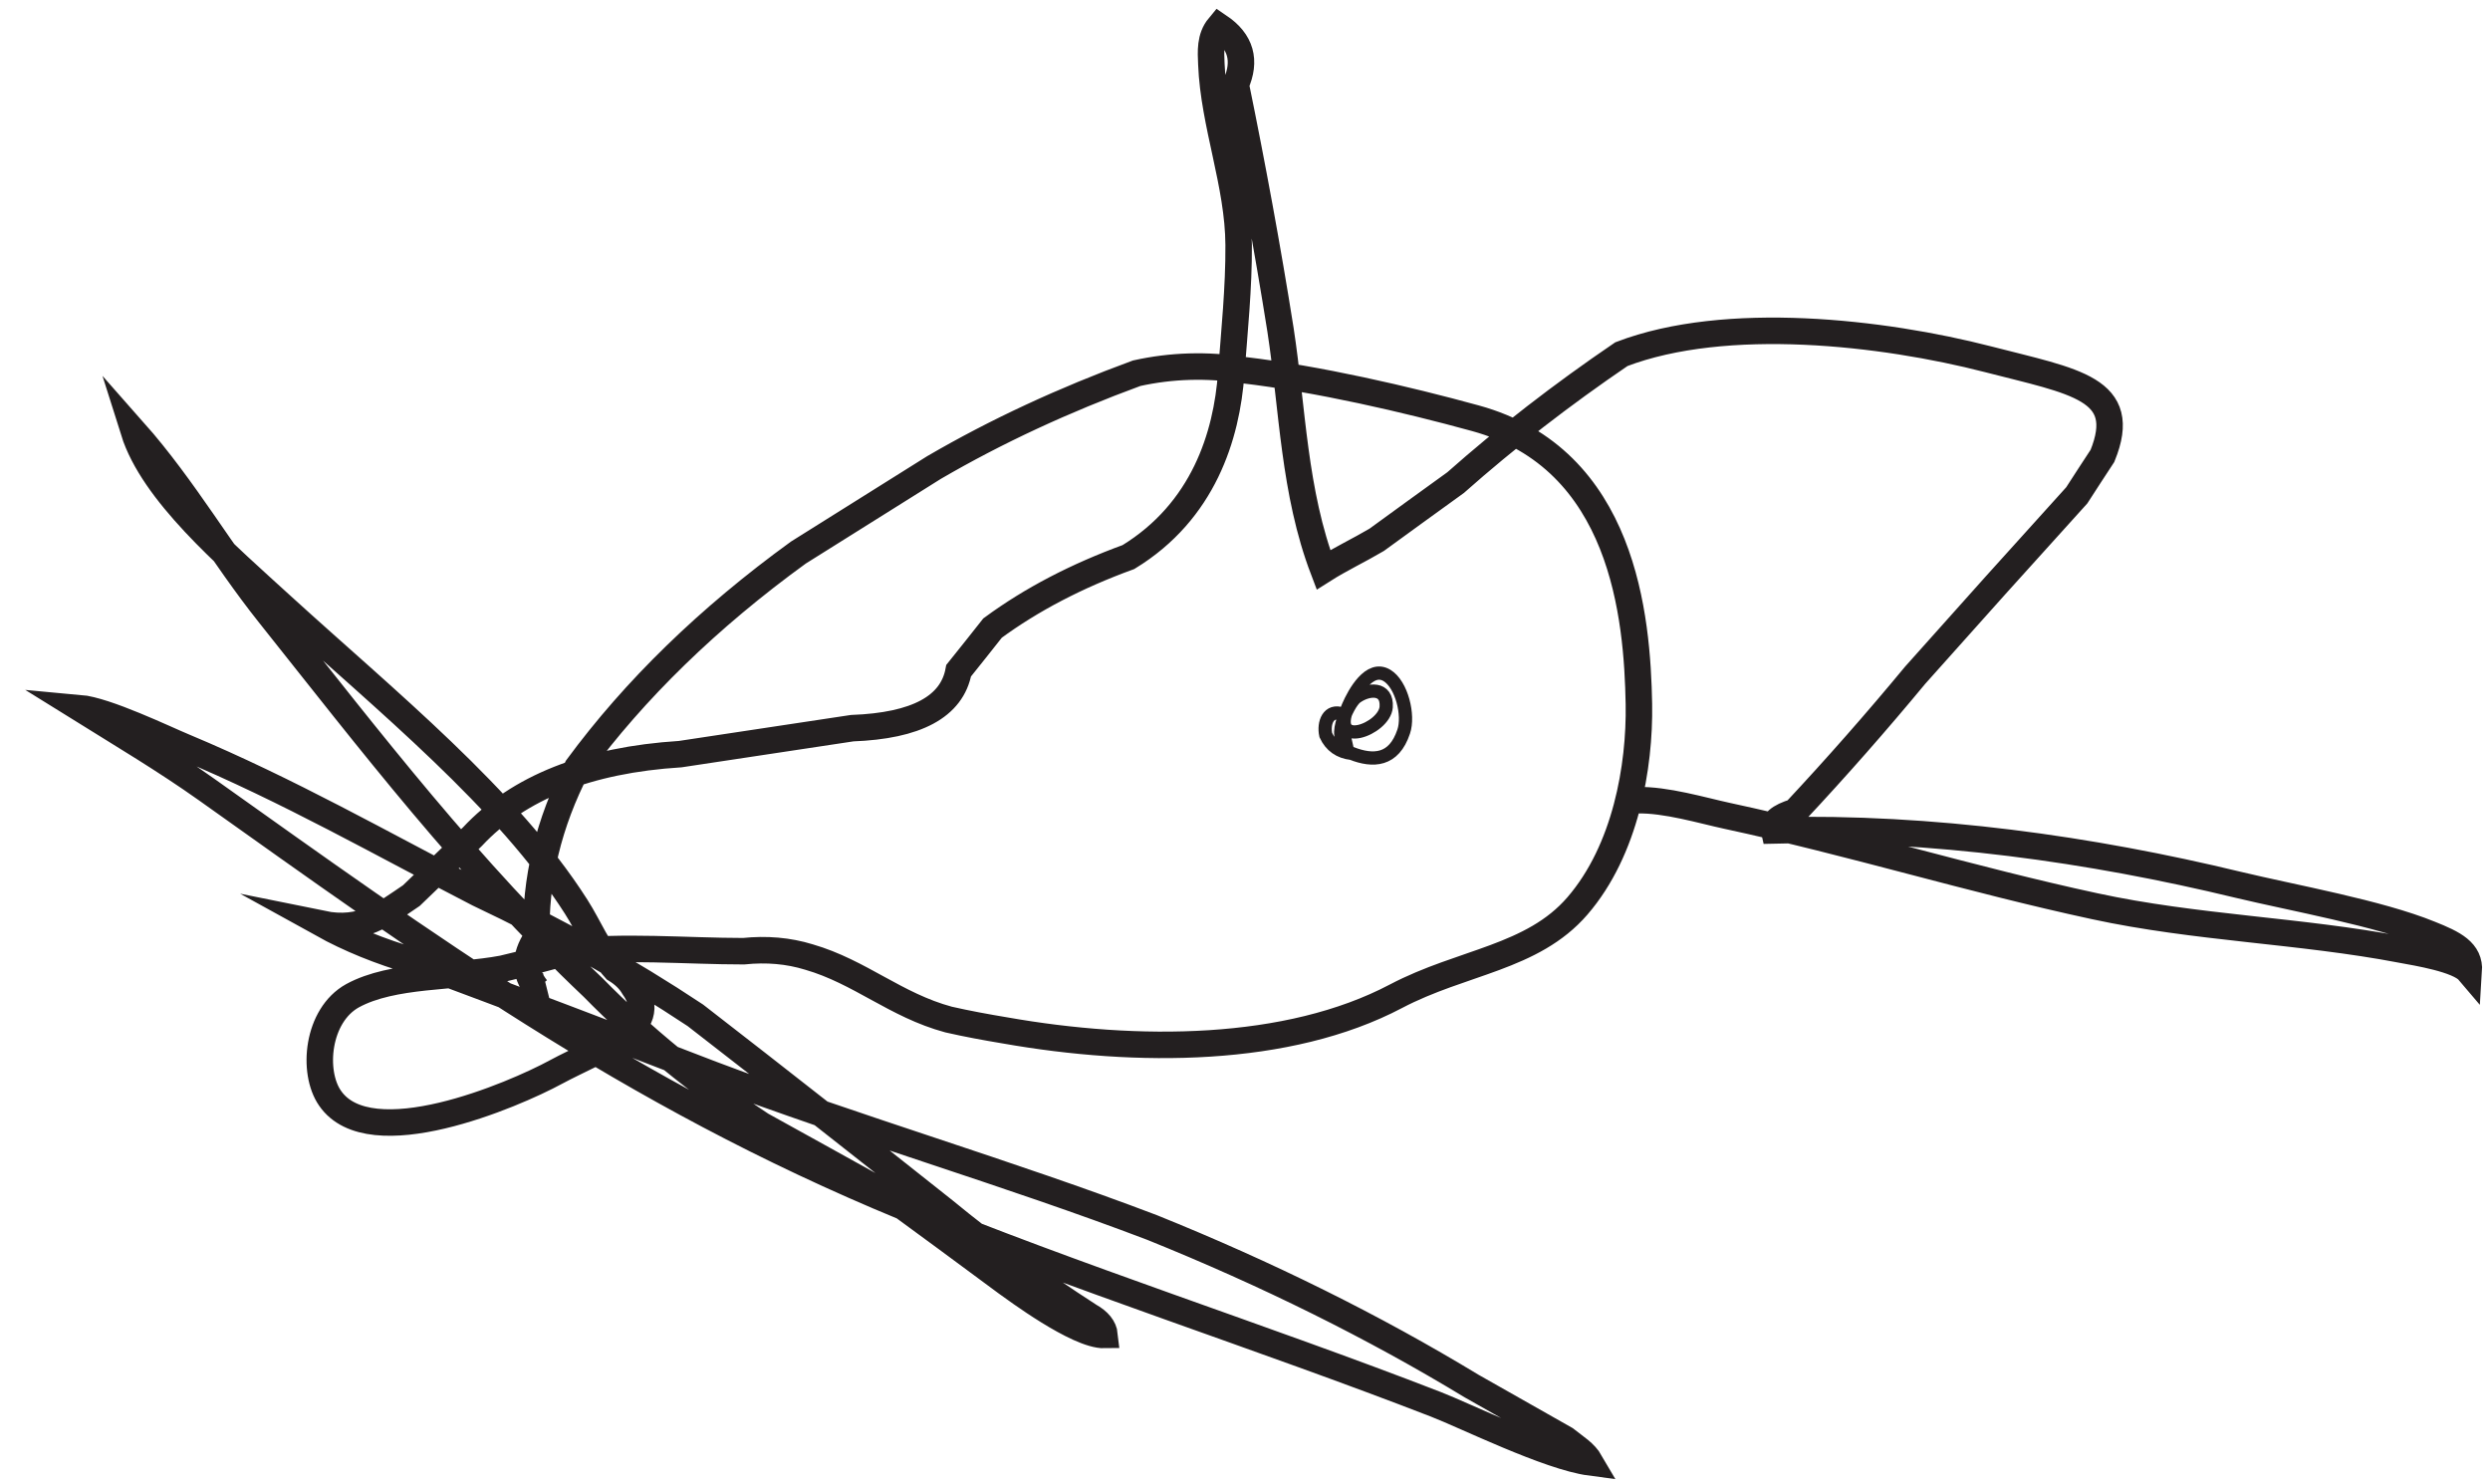
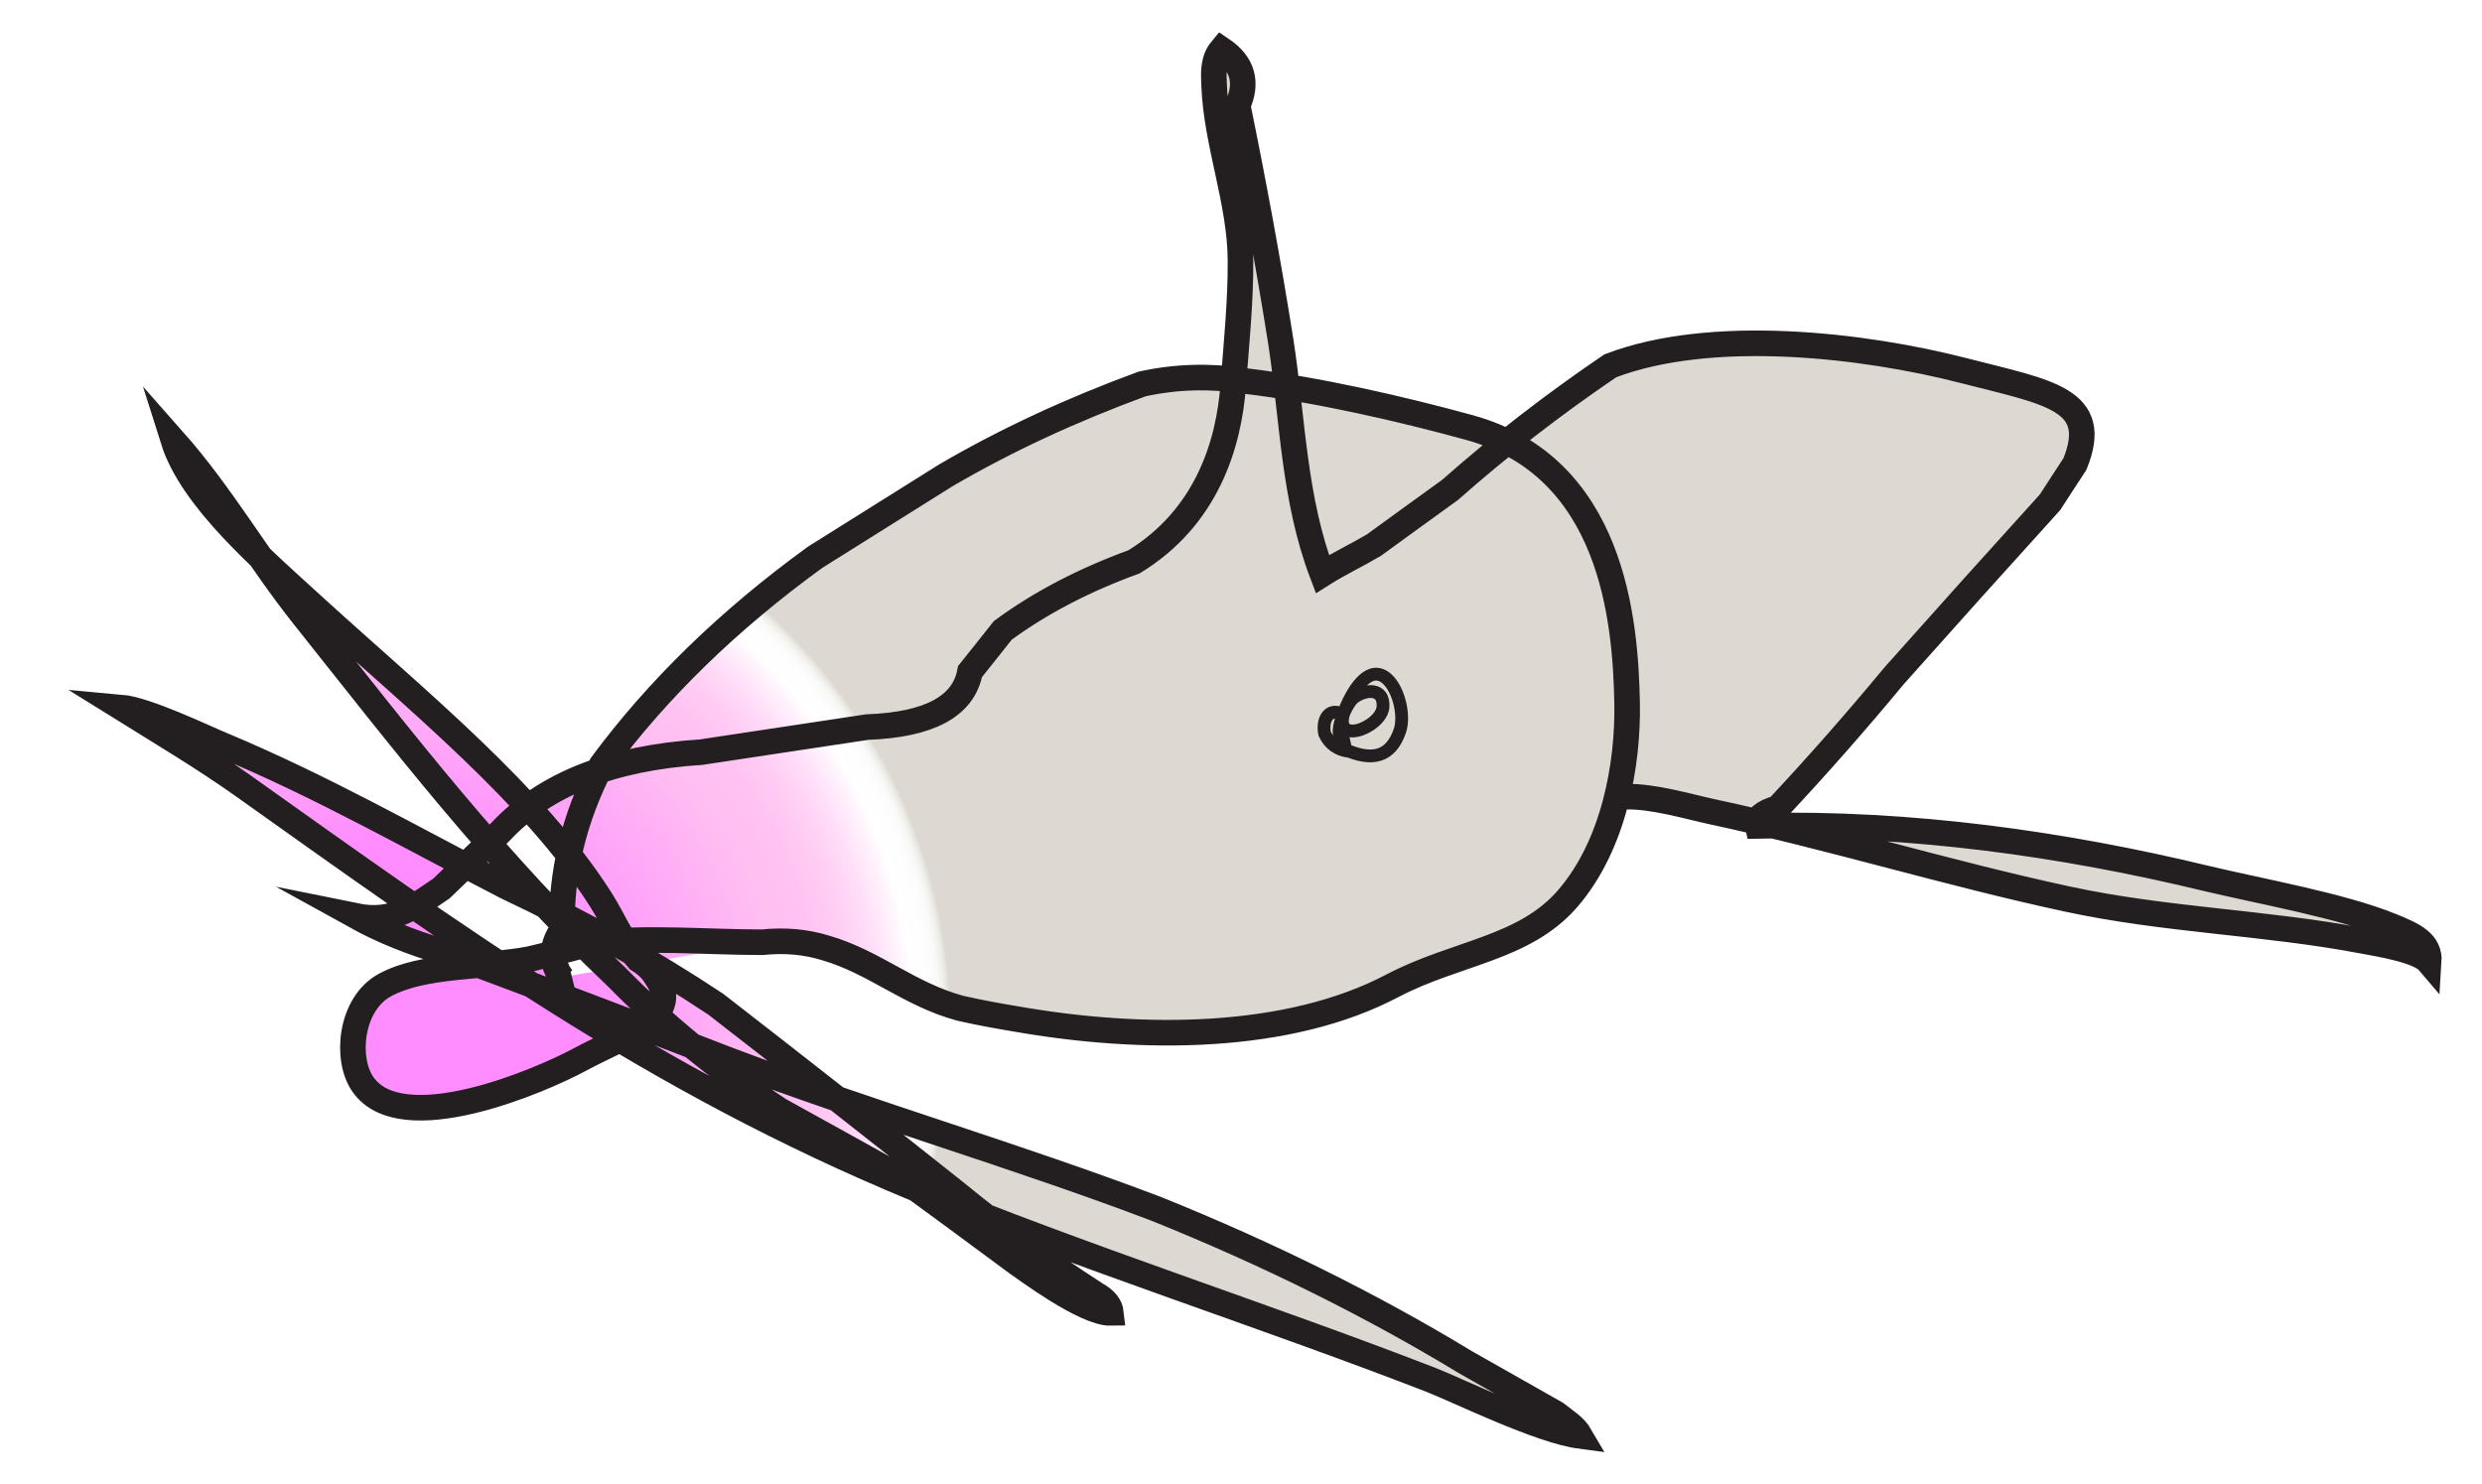
- <svg xmlns="http://www.w3.org/2000/svg" width="94" height="56" viewBox="0 0 94 56" fill="none">
-   <path d="M20.62 37.22C20.5 37.25 20.38 37.29 20.26 37.32C19.79 36.74 19.79 36.11 20.25 35.42C20.19 33.22 20.71 31.07 21.79 28.98C23.97 26.02 26.75 23.32 30.14 20.86C31.85 19.79 33.55 18.72 35.26 17.65C37.61 16.28 40.16 15.1 42.91 14.09C44.22 13.8 45.56 13.76 46.92 13.97C49.74 14.3 53.08 15.07 55.7 15.79C61.3 17.33 61.81 23.3 61.87 26.58C61.91 28.94 61.37 32.09 59.55 34.2C57.85 36.17 55.19 36.3 52.7 37.61C48.62 39.76 42.93 39.78 37.94 38.9C37.22 38.78 36.51 38.65 35.81 38.49C33.81 37.95 32.47 36.69 30.54 36.13C29.76 35.89 28.94 35.82 28.07 35.91C25.93 35.91 23.47 35.69 21.36 35.95C20.58 36.17 19.78 36.38 18.97 36.57C17.17 36.91 14.83 36.76 13.31 37.59C11.97 38.33 11.77 40.47 12.46 41.46C13.97 43.65 19.37 41.35 20.99 40.47C22.64 39.58 25.04 38.84 23.92 37.26C23.77 37 23.54 36.78 23.23 36.59C22.55 35.83 22.26 35.03 21.75 34.23C19.15 30.15 14.58 26.46 10.65 22.88C8.56 20.97 5.78 18.6 5.05 16.28C6.97 18.45 8.39 20.96 10.16 23.18C13.99 27.99 17.65 32.79 22.39 37.28C24.22 39.15 26.34 40.88 28.74 42.47C30.31 43.34 31.89 44.21 33.45 45.08C34.97 46.19 36.49 47.31 38 48.43C38.3 48.64 40.67 50.42 41.7 50.4C41.67 50.12 41.48 49.88 41.12 49.68C39.17 48.42 37.34 47.1 35.64 45.7C32.53 43.23 29.4 40.77 26.25 38.33C23.72 36.65 20.99 35.12 18.05 33.73C14.42 31.86 10.89 29.84 6.97 28.2C6.22 27.89 4.01 26.82 3 26.73C4.64 27.75 6.24 28.7 7.79 29.8C15.98 35.62 23.71 41.28 34.13 45.57C40.63 48.24 47.58 50.45 54.19 53.01C55.31 53.44 58.45 55 60.04 55.21C59.82 54.83 59.49 54.65 59.09 54.33L55.56 52.33C51.85 50.08 47.83 48.09 43.49 46.34C38.08 44.28 32.29 42.6 26.86 40.55C23.13 39.11 19.38 37.69 15.62 36.29C14.35 35.92 13.19 35.45 12.16 34.88C13.68 35.19 14.49 34.51 15.53 33.81C16.3 33.07 17.07 32.33 17.84 31.58C19.57 29.73 22.19 28.69 25.68 28.47C27.84 28.14 30.01 27.82 32.17 27.49C34.6 27.4 35.94 26.68 36.19 25.32C36.62 24.79 37.04 24.25 37.47 23.71C38.94 22.63 40.65 21.74 42.6 21.03C45.43 19.3 46.31 16.46 46.48 14.09C46.6 12.5 46.77 10.85 46.76 9.25C46.75 6.95 45.82 4.7 45.73 2.42C45.71 1.95 45.67 1.42 46.02 1C46.85 1.56 47.05 2.29 46.65 3.19C47.28 6.27 47.85 9.36 48.34 12.45C48.8 15.45 48.84 18.57 49.96 21.51C50.59 21.11 51.31 20.77 51.97 20.38C52.96 19.66 53.95 18.94 54.95 18.22C56.87 16.52 58.96 14.9 61.21 13.37C65.16 11.86 71.08 12.54 75.04 13.56C78.33 14.41 80.41 14.66 79.37 17.21C79.05 17.7 78.72 18.2 78.4 18.7C76.35 20.96 74.32 23.22 72.3 25.49C70.86 27.23 69.34 28.96 67.76 30.65C67.16 30.83 66.9 31.06 66.97 31.35C72.94 31.21 78.93 32.06 84.48 33.4C86.61 33.91 89.79 34.47 91.73 35.26C92.63 35.62 93.25 35.92 93.2 36.67C92.81 36.21 91.23 35.96 90.64 35.85C86.82 35.12 82.9 35.04 79.07 34.21C74.38 33.2 69.9 31.81 65.2 30.8C64.27 30.6 62.88 30.18 61.8 30.21" stroke="#231F20" stroke-miterlimit="10" />
-   <path d="M50.68 26.96C50.15 26.76 49.95 27.29 50.05 27.75C50.24 28.16 50.57 28.39 51.02 28.44C51.84 28.76 52.62 28.73 52.99 27.62C53.2 27.01 52.92 25.84 52.36 25.5C51.7 25.1 51.12 26.15 50.9 26.66C50.16 28.32 52.27 27.53 52.33 26.69C52.38 25.94 51.66 25.99 51.2 26.32C50.85 26.57 50.16 28.2 51.05 28" stroke="#231F20" stroke-width="0.5" stroke-miterlimit="10" />
+ <svg xmlns="http://www.w3.org/2000/svg" xmlns:xlink="http://www.w3.org/1999/xlink" version="1.1" id="Layer_1" x="0px" y="0px" viewBox="0 0 97 58" style="enable-background:new 0 0 97 58;" xml:space="preserve">
+   <style type="text/css">
+ 	.st0{clip-path:url(#SVGID_2_);fill:url(#SVGID_3_);}
+ 	.st1{clip-path:url(#SVGID_5_);fill:none;stroke:#231F20;stroke-miterlimit:10;}
+ 	.st2{clip-path:url(#SVGID_7_);fill:url(#SVGID_8_);}
+ 	.st3{clip-path:url(#SVGID_10_);fill:none;stroke:#231F20;stroke-width:0.5;stroke-miterlimit:10;}
+ </style>
+   <g>
+     <defs>
+       <path id="SVGID_1_" d="M25.64,39.68c0.46,0.42,0.94,0.83,1.44,1.23c-0.66-0.25-1.32-0.51-1.99-0.76    C25.31,40,25.5,39.85,25.64,39.68 M23.09,36.88c-0.09,0.02-0.18,0.05-0.27,0.08c0.31,0.31,0.63,0.62,0.95,0.93l-1.44,0.24    c-0.12,0.03-0.24,0.07-0.36,0.1c-0.25-0.31-0.36-0.63-0.35-0.96c-0.31,0.08-0.62,0.15-0.93,0.23c-0.39,0.07-0.8,0.12-1.23,0.16    c0.44,0.29,0.88,0.58,1.32,0.86c-0.7-0.26-1.41-0.53-2.11-0.79c-1.31,0.11-2.65,0.24-3.64,0.78c-1.34,0.74-1.54,2.88-0.85,3.87    c1.51,2.19,6.91-0.11,8.53-0.98c0.48-0.26,1.02-0.5,1.51-0.76c3.57,2.12,7.36,4.1,11.61,5.84c1.3,0.95,2.6,1.91,3.89,2.87    c0.3,0.2,2.67,1.98,3.71,1.97c-0.03-0.28-0.23-0.52-0.58-0.72c-1.51-0.97-2.94-1.98-4.3-3.04c5.71,2.21,11.67,4.16,17.38,6.37    c1.12,0.43,4.26,1.99,5.85,2.2c-0.22-0.38-0.55-0.56-0.95-0.88l-3.53-2c-3.71-2.25-7.73-4.24-12.07-5.99    c-4.05-1.55-8.32-2.88-12.5-4.31c-1.58-1.24-3.17-2.48-4.76-3.72c-0.85-0.56-1.72-1.11-2.61-1.64l-0.21,0.04    c-0.06-0.04-0.12-0.09-0.19-0.13c-0.08-0.09-0.16-0.19-0.23-0.28c-0.26-0.15-0.52-0.3-0.79-0.45    C23.65,36.82,23.37,36.85,23.09,36.88 M21.98,36.34c-0.22,0.32-0.33,0.63-0.34,0.93c0.4-0.1,0.8-0.21,1.19-0.32    c-0.29-0.29-0.57-0.58-0.85-0.87C21.97,36.18,21.97,36.26,21.98,36.34 M13.89,35.83c1.03,0.58,2.19,1.05,3.46,1.41    c0.44,0.17,0.89,0.33,1.33,0.5c0.26-0.02,0.53-0.05,0.79-0.07c-1.1-0.73-2.19-1.47-3.28-2.21C15.56,35.81,14.87,36.03,13.89,35.83     M21.97,36.09c0-0.11,0-0.23,0-0.34c-0.21-0.11-0.43-0.22-0.64-0.33C21.54,35.65,21.76,35.87,21.97,36.09 M18.2,33.85    c0.52,0.28,1.05,0.55,1.58,0.82c0.52,0.25,1.04,0.5,1.55,0.76c-0.76-0.81-1.5-1.63-2.23-2.45C18.81,33.26,18.5,33.56,18.2,33.85     M69.33,32.28c3.85,0.93,7.59,2.02,11.48,2.86c3.83,0.82,7.75,0.91,11.56,1.64c0.59,0.11,2.17,0.36,2.56,0.82    c0.05-0.74-0.57-1.04-1.47-1.4c-1.94-0.79-5.12-1.35-7.25-1.86c-5.15-1.24-10.67-2.06-16.2-2.06    C69.8,32.27,69.57,32.28,69.33,32.28 M68.71,32.29c0.21,0,0.41-0.01,0.62-0.01c-0.21-0.05-0.42-0.1-0.62-0.15    C68.7,32.18,68.7,32.24,68.71,32.29 M9.52,30.74c2.24,1.59,4.44,3.17,6.67,4.71c0.35-0.2,0.69-0.45,1.07-0.7    c0.31-0.3,0.63-0.6,0.94-0.91c-3.09-1.63-6.16-3.31-9.51-4.71c-0.75-0.31-2.96-1.38-3.97-1.47C6.37,28.69,7.98,29.64,9.52,30.74     M11.88,24.11c2.37,2.98,4.68,5.96,7.22,8.86c0.16-0.15,0.31-0.3,0.46-0.45c0.33-0.35,0.69-0.67,1.08-0.96    c-2.48-2.7-5.53-5.25-8.27-7.75c-0.69-0.63-1.45-1.31-2.19-2.02C10.73,22.59,11.29,23.37,11.88,24.11 M10.19,21.8    c-1.08-1.56-2.14-3.15-3.41-4.59C7.27,18.77,8.68,20.35,10.19,21.8 M47.47,3.37c0.1,2.29,1.03,4.53,1.04,6.83    c0.01,1.53-0.15,3.11-0.27,4.64c-1.22-0.15-2.42-0.09-3.6,0.18c-2.75,1.01-5.31,2.19-7.65,3.56c-1.71,1.07-3.41,2.14-5.12,3.2    c-3.39,2.46-6.17,5.17-8.35,8.12c-0.04,0.09-0.09,0.17-0.13,0.25c-1.04,0.35-1.95,0.82-2.74,1.41c0.56,0.61,1.1,1.23,1.59,1.86    c-0.16,0.77-0.25,1.54-0.27,2.32c0.66,0.34,1.32,0.69,1.96,1.05c0.15-0.01,0.31-0.02,0.46-0.02c0.1,0.16,0.21,0.32,0.33,0.47    c0.21,0.12,0.43,0.25,0.64,0.37l4.71-0.8c0.77-0.05,1.5,0.03,2.2,0.24c1.93,0.56,3.27,1.82,5.27,2.36    c0.7,0.15,1.41,0.29,2.12,0.41c4.99,0.87,10.68,0.85,14.76-1.3c2.5-1.32,5.15-1.45,6.85-3.41c0.96-1.11,1.56-2.5,1.91-3.92    l0.36-0.06c1.08-0.03,2.47,0.39,3.4,0.59c0.59,0.13,1.18,0.26,1.76,0.4c0.04-0.22,0.31-0.4,0.79-0.54c1.58-1.7,3.1-3.42,4.54-5.16    c2.01-2.27,4.04-4.54,6.1-6.79c0.32-0.49,0.65-0.99,0.97-1.49c1.04-2.55-1.04-2.8-4.33-3.65c-3.97-1.02-9.88-1.7-13.83-0.19    c-1.41,0.96-2.76,1.95-4.04,2.98c-0.45-0.23-0.94-0.42-1.48-0.56c-2.11-0.58-4.71-1.2-7.11-1.59c-0.07-0.58-0.14-1.16-0.23-1.74    c-0.5-3.09-1.06-6.18-1.69-9.26c0.41-0.9,0.2-1.63-0.63-2.19C47.41,2.37,47.45,2.9,47.47,3.37" />
+     </defs>
+     <clipPath id="SVGID_2_">
+       <use xlink:href="#SVGID_1_" style="overflow:visible;" />
+     </clipPath>
+     <radialGradient id="SVGID_3_" cx="1.218" cy="80.559" r="1" gradientTransform="matrix(37.0731 -11.4052 -11.4052 -37.0731 888.6332 3040.884)" gradientUnits="userSpaceOnUse">
+       <stop offset="0" style="stop-color:#FF8DFF" />
+       <stop offset="0.189" style="stop-color:#FF8DFF" />
+       <stop offset="0.399" style="stop-color:#FFBFF1" />
+       <stop offset="0.437" style="stop-color:#FFC2F2" />
+       <stop offset="0.469" style="stop-color:#FFCDF4" />
+       <stop offset="0.498" style="stop-color:#FFDEF8" />
+       <stop offset="0.526" style="stop-color:#FFF6FD" />
+       <stop offset="0.534" style="stop-color:#FFFFFF" />
+       <stop offset="0.554" style="stop-color:#FEFDFD" />
+       <stop offset="0.561" style="stop-color:#F8F8F6" />
+       <stop offset="0.566" style="stop-color:#EFEEEA" />
+       <stop offset="0.57" style="stop-color:#E3E0DA" />
+       <stop offset="0.571" style="stop-color:#DDD9D2" />
+       <stop offset="1" style="stop-color:#DDD9D2" />
+     </radialGradient>
+     <polygon class="st0" points="-10.5,6.63 87.19,-23.42 110.23,51.46 12.54,81.52  " />
+   </g>
+   <g>
+     <defs>
+       <rect id="SVGID_4_" x="2.68" y="1.28" width="92.76" height="55.5" />
+     </defs>
+     <clipPath id="SVGID_5_">
+       <use xlink:href="#SVGID_4_" style="overflow:visible;" />
+     </clipPath>
+     <path class="st1" d="M22.34,38.14c-0.12,0.03-0.24,0.07-0.36,0.1c-0.47-0.58-0.47-1.21-0.01-1.9c-0.06-2.2,0.46-4.35,1.54-6.44   c2.18-2.95,4.96-5.66,8.35-8.12c1.71-1.07,3.41-2.14,5.12-3.21c2.35-1.37,4.9-2.55,7.65-3.56c1.31-0.29,2.65-0.33,4.01-0.12   c2.82,0.33,6.16,1.1,8.78,1.82c5.6,1.54,6.11,7.51,6.17,10.79c0.04,2.36-0.5,5.51-2.32,7.62c-1.7,1.97-4.35,2.1-6.85,3.41   c-4.08,2.15-9.77,2.17-14.76,1.29c-0.72-0.12-1.43-0.25-2.13-0.41c-2-0.54-3.34-1.8-5.27-2.36c-0.78-0.24-1.6-0.31-2.47-0.22   c-2.14,0-4.6-0.22-6.71,0.04c-0.78,0.22-1.58,0.43-2.39,0.62c-1.8,0.34-4.14,0.19-5.66,1.02c-1.34,0.74-1.54,2.88-0.85,3.87   c1.51,2.19,6.91-0.11,8.53-0.99c1.65-0.89,4.05-1.63,2.93-3.21c-0.15-0.26-0.38-0.48-0.69-0.67c-0.68-0.76-0.97-1.56-1.48-2.36   c-2.6-4.08-7.17-7.77-11.1-11.35c-2.09-1.91-4.87-4.28-5.6-6.6c1.92,2.17,3.34,4.68,5.11,6.9c3.83,4.81,7.49,9.61,12.23,14.1   c1.83,1.87,3.95,3.6,6.35,5.19c1.57,0.87,3.15,1.74,4.71,2.61c1.52,1.11,3.04,2.23,4.55,3.35c0.3,0.2,2.67,1.99,3.7,1.97   c-0.03-0.28-0.22-0.52-0.58-0.72c-1.95-1.26-3.78-2.58-5.48-3.98c-3.11-2.47-6.24-4.93-9.39-7.37c-2.53-1.68-5.26-3.21-8.2-4.6   c-3.63-1.87-7.16-3.89-11.08-5.53c-0.75-0.31-2.96-1.38-3.97-1.47c1.64,1.02,3.24,1.97,4.79,3.07   c8.19,5.82,15.92,11.48,26.34,15.77c6.5,2.67,13.45,4.88,20.06,7.44c1.12,0.44,4.26,1.99,5.85,2.2c-0.22-0.38-0.55-0.56-0.95-0.88   l-3.53-2c-3.71-2.25-7.73-4.24-12.07-5.99c-5.41-2.06-11.2-3.74-16.63-5.79c-3.73-1.44-7.48-2.86-11.24-4.26   c-1.27-0.37-2.43-0.84-3.46-1.41c1.52,0.31,2.33-0.37,3.37-1.07c0.77-0.74,1.54-1.48,2.31-2.22c1.73-1.85,4.35-2.89,7.84-3.11   c2.16-0.33,4.33-0.65,6.49-0.98c2.43-0.09,3.77-0.81,4.02-2.17c0.43-0.53,0.85-1.07,1.28-1.61c1.47-1.08,3.18-1.97,5.13-2.68   c2.83-1.73,3.71-4.57,3.88-6.94c0.12-1.59,0.29-3.24,0.28-4.84c-0.01-2.3-0.94-4.55-1.03-6.83c-0.02-0.47-0.06-1,0.29-1.42   c0.83,0.56,1.03,1.29,0.63,2.19c0.63,3.08,1.2,6.17,1.69,9.26c0.46,3,0.5,6.12,1.62,9.06c0.63-0.4,1.35-0.74,2.01-1.13   c0.99-0.72,1.98-1.44,2.98-2.16c1.92-1.7,4.01-3.32,6.26-4.85c3.95-1.51,9.87-0.83,13.83,0.19c3.29,0.85,5.37,1.1,4.33,3.65   c-0.32,0.49-0.65,0.99-0.97,1.49c-2.05,2.26-4.08,4.52-6.1,6.79c-1.44,1.74-2.96,3.47-4.54,5.16c-0.6,0.18-0.86,0.41-0.79,0.7   c5.97-0.14,11.96,0.71,17.51,2.05c2.13,0.51,5.31,1.07,7.25,1.86c0.9,0.36,1.52,0.66,1.47,1.41c-0.39-0.46-1.97-0.71-2.56-0.82   c-3.82-0.73-7.74-0.81-11.57-1.64c-4.69-1.01-9.17-2.4-13.87-3.41c-0.93-0.2-2.32-0.62-3.4-0.59" />
+   </g>
+   <g>
+     <defs>
+       <path id="SVGID_6_" d="M52.62,27.58c-0.05,0.11-0.09,0.22-0.11,0.31c-0.02,0.05-0.04,0.1-0.06,0.14l-0.05-0.15    c-0.53-0.2-0.74,0.33-0.63,0.8c0.19,0.41,0.52,0.64,0.97,0.69c0.82,0.32,1.6,0.29,1.97-0.81c0.21-0.61-0.07-1.78-0.63-2.12    c-0.1-0.06-0.2-0.09-0.3-0.09C53.25,26.34,52.81,27.16,52.62,27.58" />
+     </defs>
+     <clipPath id="SVGID_7_">
+       <use xlink:href="#SVGID_6_" style="overflow:visible;" />
+     </clipPath>
+     <radialGradient id="SVGID_8_" cx="1.21" cy="80.534" r="1" gradientTransform="matrix(37.0731 -11.9271 -11.4052 -38.7698 888.6332 3177.146)" gradientUnits="userSpaceOnUse">
+       <stop offset="0" style="stop-color:#FF8DFF" />
+       <stop offset="0.189" style="stop-color:#FF8DFF" />
+       <stop offset="0.399" style="stop-color:#FFBFF1" />
+       <stop offset="0.437" style="stop-color:#FFC2F2" />
+       <stop offset="0.469" style="stop-color:#FFCDF4" />
+       <stop offset="0.498" style="stop-color:#FFDEF8" />
+       <stop offset="0.526" style="stop-color:#FFF6FD" />
+       <stop offset="0.534" style="stop-color:#FFFFFF" />
+       <stop offset="0.554" style="stop-color:#FEFDFD" />
+       <stop offset="0.561" style="stop-color:#F8F8F6" />
+       <stop offset="0.566" style="stop-color:#EFEEEA" />
+       <stop offset="0.57" style="stop-color:#E3E0DA" />
+       <stop offset="0.571" style="stop-color:#DDD9D2" />
+       <stop offset="1" style="stop-color:#DDD9D2" />
+     </radialGradient>
+     <polygon class="st2" points="50.76,26.63 54.63,25.38 55.81,29.39 51.94,30.64  " />
+   </g>
+   <g>
+     <defs>
+       <rect id="SVGID_9_" x="2.68" y="1.28" width="92.76" height="55.5" />
+     </defs>
+     <clipPath id="SVGID_10_">
+       <use xlink:href="#SVGID_9_" style="overflow:visible;" />
+     </clipPath>
+     <path class="st3" d="M52.4,27.88c-0.53-0.2-0.73,0.33-0.63,0.8c0.19,0.41,0.52,0.64,0.97,0.69c0.82,0.32,1.6,0.29,1.97-0.81   c0.21-0.61-0.07-1.78-0.63-2.12c-0.66-0.4-1.24,0.65-1.46,1.16c-0.74,1.66,1.37,0.87,1.43,0.03c0.05-0.75-0.67-0.7-1.13-0.37   c-0.35,0.25-1.04,1.88-0.15,1.68" />
+   </g>
</svg>
